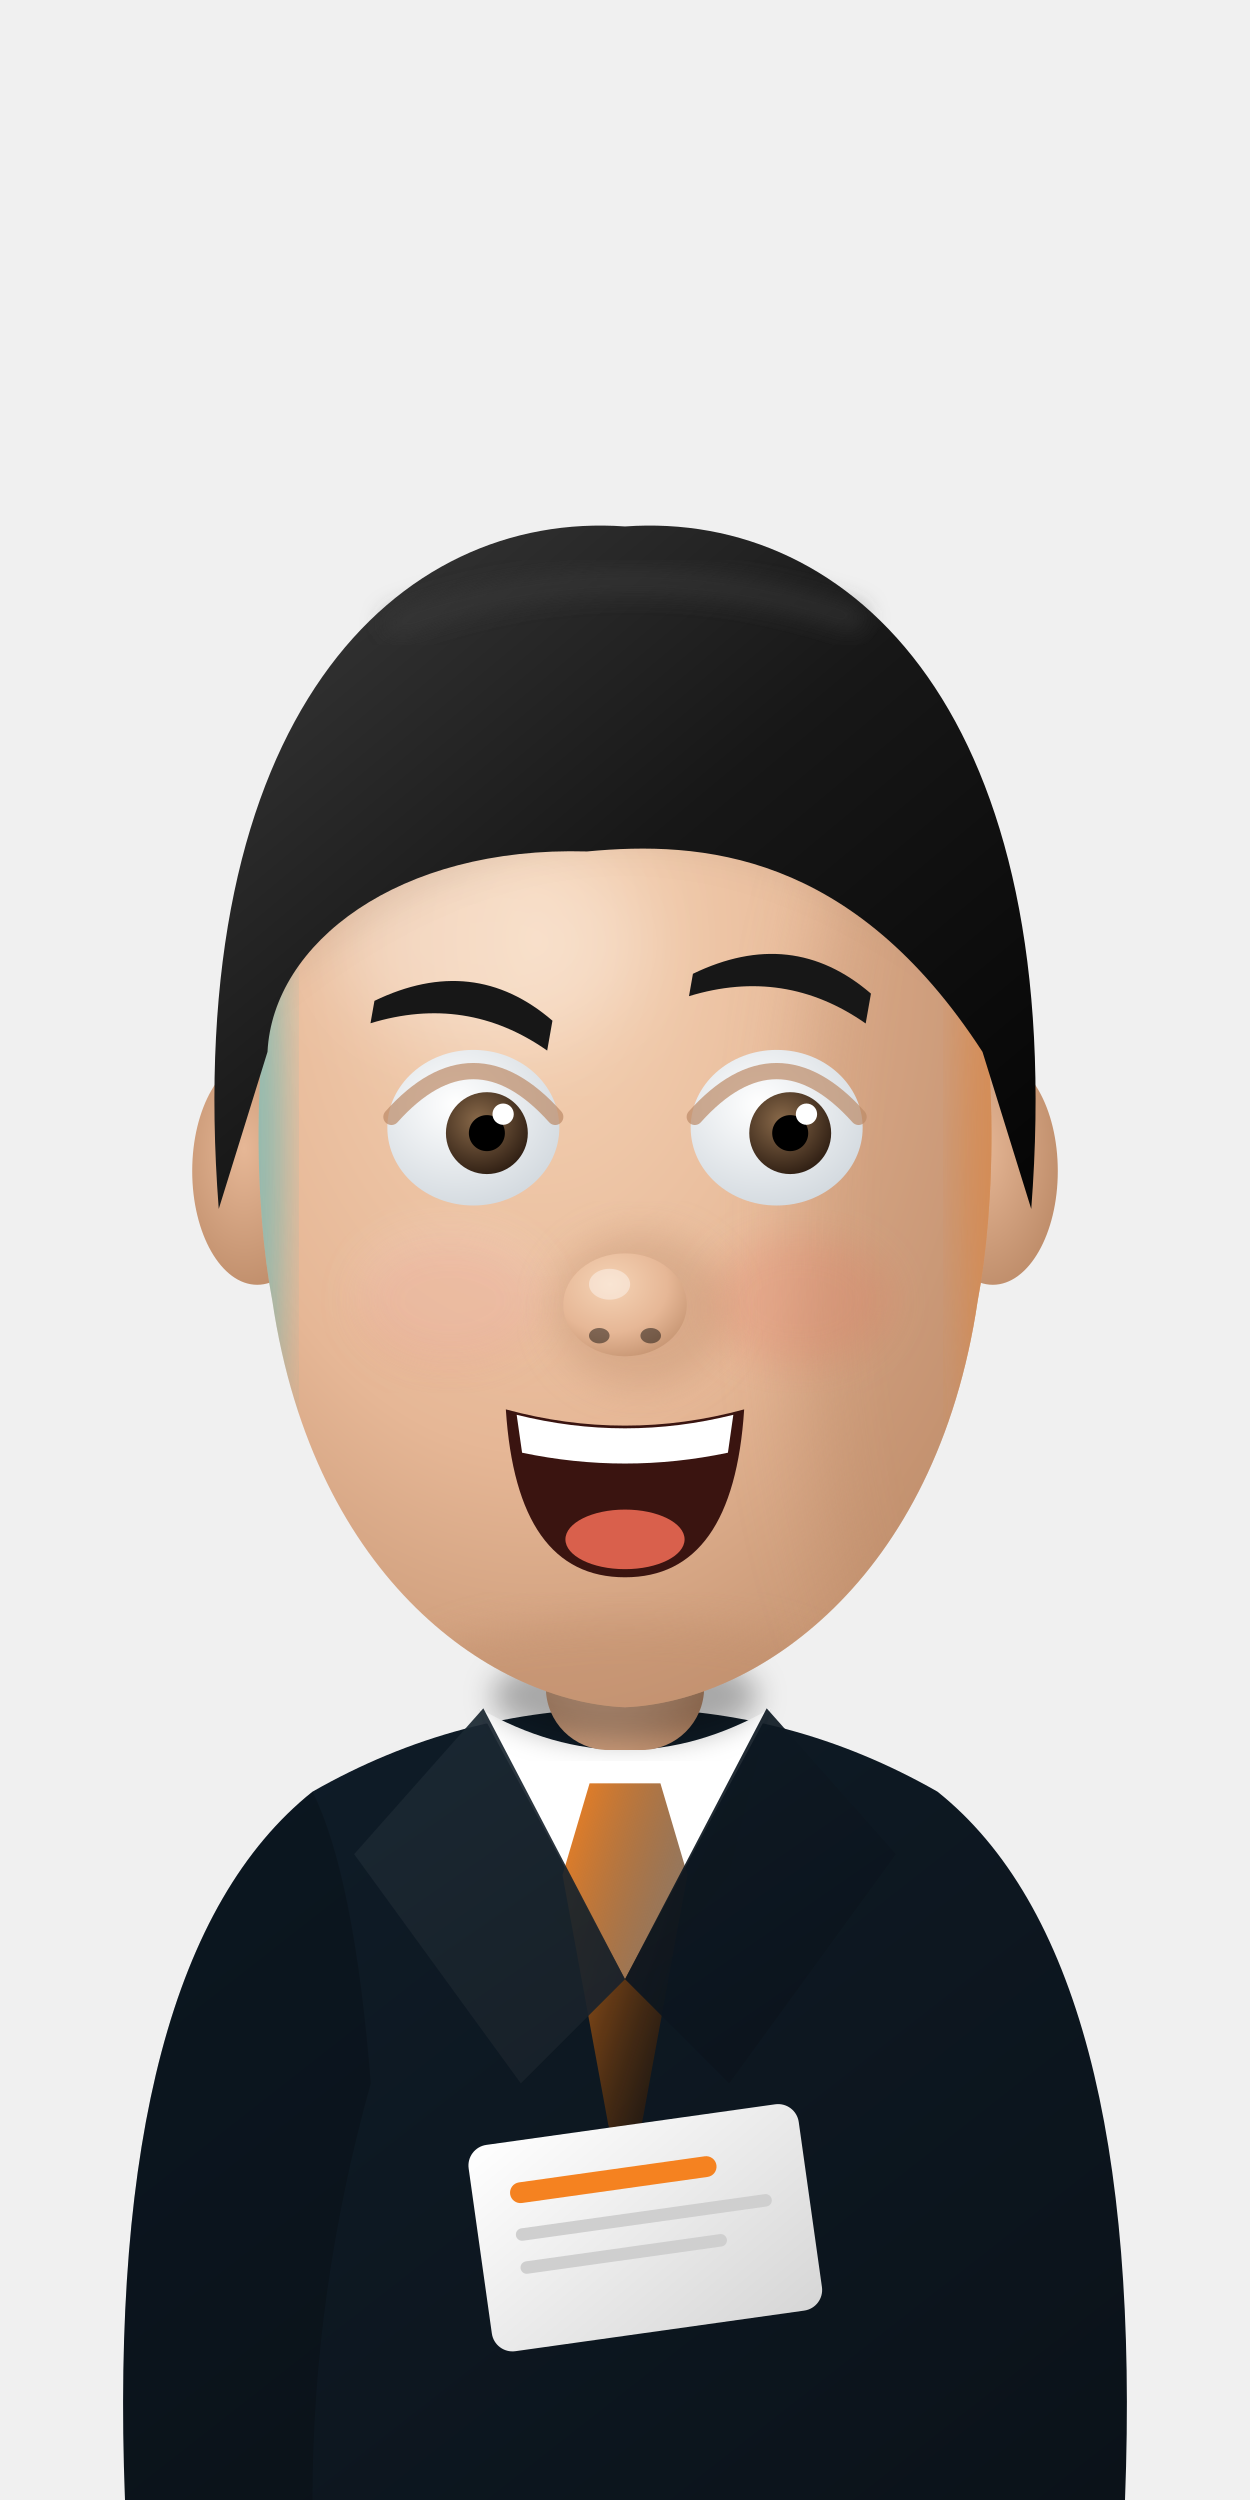
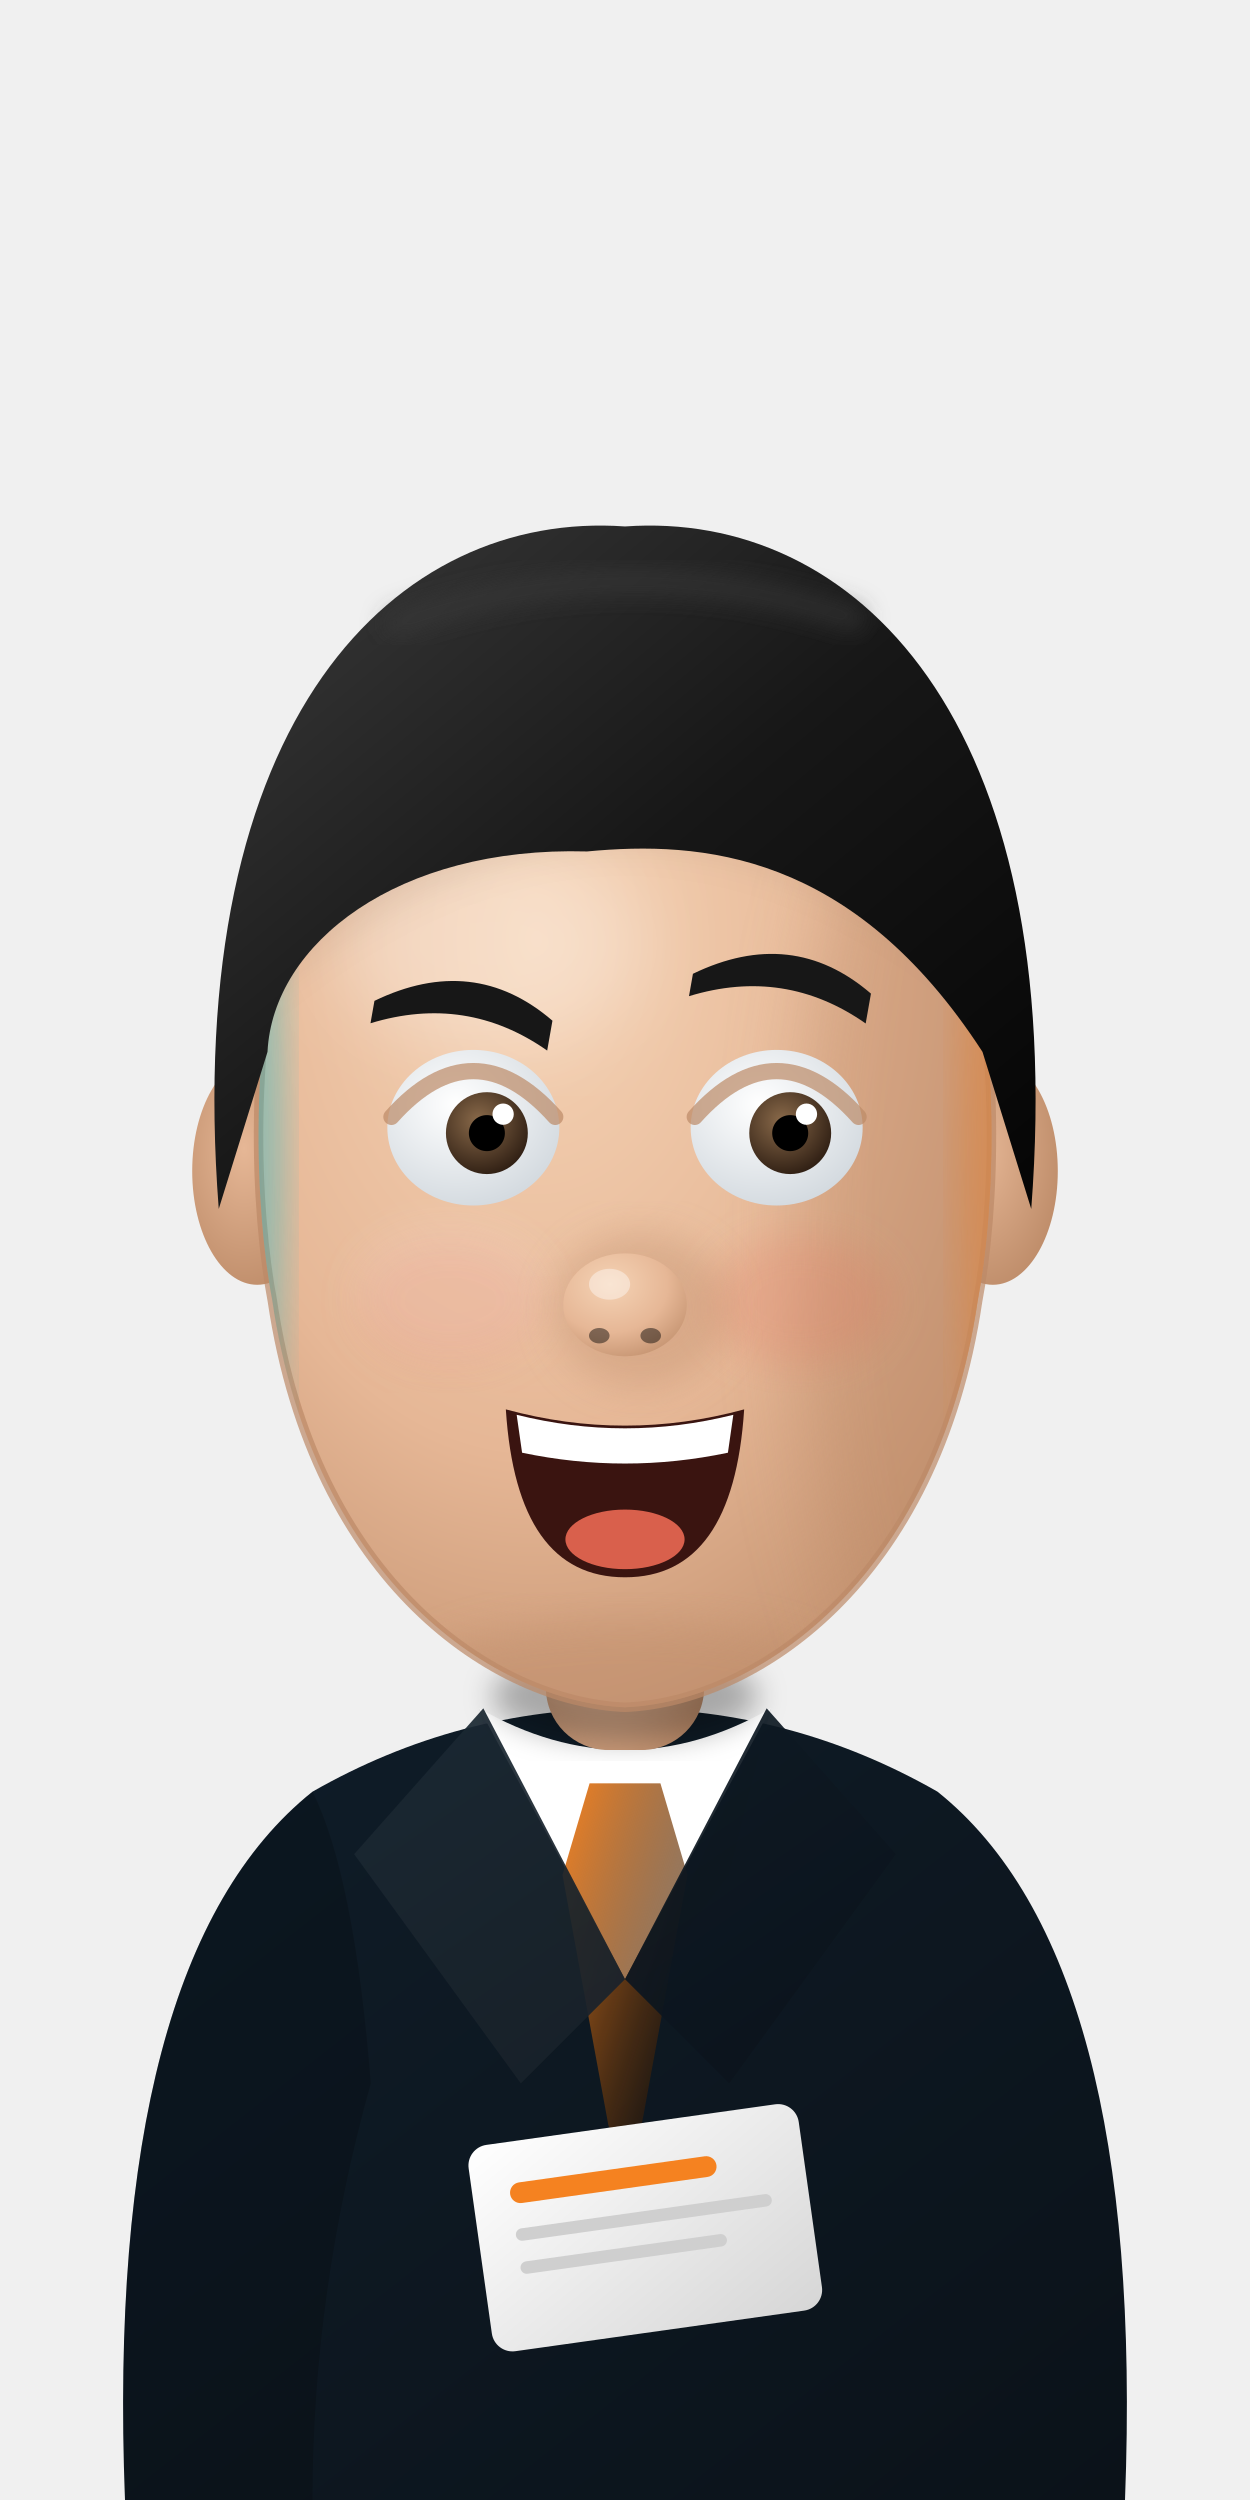
<svg xmlns="http://www.w3.org/2000/svg" width="600" height="1200" viewBox="0 -300 600 1200">
  <defs>
    <radialGradient id="apresentador_skin" cx="38%" cy="30%" r="85%">
      <stop offset="0" stop-color="#F5D3B5" />
      <stop offset=".55" stop-color="#E6B796" />
      <stop offset="1" stop-color="#BC8A67" />
    </radialGradient>
    <radialGradient id="apresentador_ear" cx="40%" cy="40%" r="70%">
      <stop offset="0" stop-color="#E6B796" />
      <stop offset="1" stop-color="#BC8A67" />
    </radialGradient>
    <linearGradient id="apresentador_hair" x1="0" y1="0" x2="1" y2="1">
      <stop offset="0" stop-color="#3B3B3B" />
      <stop offset=".5" stop-color="#171717" />
      <stop offset="1" stop-color="#050505" />
    </linearGradient>
    <linearGradient id="apresentador_suit" x1="0" y1="0" x2="1" y2="1">
      <stop offset="0" stop-color="#0f1d29" />
      <stop offset="1" stop-color="#0b1219" />
    </linearGradient>
    <linearGradient id="apresentador_tie" x1="0" y1="0" x2="1" y2="1">
      <stop offset="0" stop-color="#F58220" />
      <stop offset="1" stop-color="#000" stop-opacity=".45" />
    </linearGradient>
    <radialGradient id="apresentador_eye" cx="40%" cy="35%" r="75%">
      <stop offset="0" stop-color="#fff" />
      <stop offset="1" stop-color="#cfd6dc" />
    </radialGradient>
    <radialGradient id="apresentador_iris" cx="40%" cy="35%" r="70%">
      <stop offset="0" stop-color="#8a6a4a" />
      <stop offset="1" stop-color="#2d1d12" />
    </radialGradient>
    <linearGradient id="apresentador_pap" x1="0" y1="0" x2="1" y2="1">
      <stop offset="0" stop-color="#fff" />
      <stop offset="1" stop-color="#d6d6d6" />
    </linearGradient>
    <linearGradient id="apresentador_pen" x1="0" y1="0" x2="0" y2="1">
      <stop offset="0" stop-color="#555" />
      <stop offset=".5" stop-color="#111" />
      <stop offset="1" stop-color="#000" />
    </linearGradient>
    <linearGradient id="apresentador_pasta" x1="0" y1="0" x2="1" y2="1">
      <stop offset="0" stop-color="#7a4a2a" />
      <stop offset="1" stop-color="#3b1d0d" />
    </linearGradient>
    <linearGradient id="apresentador_mic" x1="0" y1="0" x2="1" y2="0">
      <stop offset="0" stop-color="#999" />
      <stop offset=".5" stop-color="#eee" />
      <stop offset="1" stop-color="#555" />
    </linearGradient>
    <filter id="apresentador_bl" x="-20%" y="-20%" width="140%" height="140%">
      <feGaussianBlur stdDeviation="14" />
    </filter>
    <filter id="apresentador_bl2" x="-20%" y="-20%" width="140%" height="140%">
      <feGaussianBlur stdDeviation="7" />
    </filter>
    <filter id="apresentador_bl3" x="-20%" y="-50%" width="140%" height="200%">
      <feGaussianBlur stdDeviation="4" />
    </filter>
    <clipPath id="apresentador_hc">
      <path d="M300 100 C442.8 100 442.8 290 430.2 356 C414.8 460 347.74 504 300 506 C252.26 504 185.2 460 169.8 356 C157.2 290 157.2 100 300 100Z" />
    </clipPath>
  </defs>
  <ellipse cx="300" cy="884" rx="230" ry="16" fill="#000" opacity=".25" />
  <path d="M60 900 Q50 640 150 560 Q220 520 300 520 Q380 520 450 560 Q550 640 540 900Z" fill="url(#apresentador_suit)" />
  <path d="M60 900 Q50 640 150 560 Q170 600 178 700 Q150 800 150 900Z" fill="#000" opacity=".18" />
  <path d="M230 520 L300 650 L370 520 Q300 560 230 520Z" fill="#FFFFFF" />
  <path d="M230 520 L292 654 L250 600Z M370 520 L308 654 L350 600Z" fill="#000" opacity=".12" />
  <path d="M283 556 H317 L330 600 L308 720 L300 740 L292 720 L270 600Z" fill="url(#apresentador_tie)" />
  <path d="M232 520 L170 590 L250 700 L300 650Z M368 520 L430 590 L350 700 L300 650Z" fill="url(#apresentador_suit)" opacity=".92" />
  <path d="M232 520 L170 590 L250 700 L300 650Z" fill="#fff" opacity=".05" />
  <rect x="262" y="420" width="76" height="120" rx="30" fill="url(#apresentador_skin)" />
  <ellipse cx="300" cy="514" rx="64" ry="22" fill="#000" opacity=".3" filter="url(#apresentador_bl2)" />
  <g transform="translate(300 500) scale(1.3) translate(-300 -491)">
    <ellipse cx="164.2" cy="308" rx="24" ry="42" fill="url(#apresentador_ear)" />
    <ellipse cx="435.8" cy="308" rx="24" ry="42" fill="url(#apresentador_ear)" />
-     <path d="M300 100 C442.8 100 442.8 290 430.2 356 C414.8 460 347.74 504 300 506 C252.26 504 185.2 460 169.8 356 C157.2 290 157.2 100 300 100Z" fill="url(#apresentador_skin)" />
+     <path d="M300 100 C442.8 100 442.8 290 430.2 356 C414.8 460 347.74 504 300 506 C252.26 504 185.2 460 169.8 356 C157.2 290 157.2 100 300 100Z" fill="url(#apresentador_skin)" stroke="#BC8A67" stroke-width="3.5" stroke-opacity=".7" />
    <g clip-path="url(#apresentador_hc)">
      <ellipse cx="440" cy="300" rx="16" ry="160" fill="#F58220" opacity=".6" filter="url(#apresentador_bl2)" />
      <ellipse cx="160" cy="300" rx="14" ry="140" fill="#22BBCB" opacity=".45" filter="url(#apresentador_bl2)" />
      <ellipse cx="433" cy="330" rx="70" ry="200" fill="#BC8A67" opacity=".45" filter="url(#apresentador_bl)" />
      <ellipse cx="251" cy="224" rx="58.8" ry="40" fill="#fff" opacity=".28" filter="url(#apresentador_bl)" />
      <ellipse cx="235.6" cy="352" rx="34" ry="24" fill="#fff" opacity=".18" filter="url(#apresentador_bl2)" />
      <ellipse cx="364.4" cy="356" rx="34" ry="24" fill="#E0735F" opacity=".22" filter="url(#apresentador_bl2)" />
      <ellipse cx="235.6" cy="356" rx="34" ry="24" fill="#E0735F" opacity=".18" filter="url(#apresentador_bl2)" />
      <ellipse cx="300" cy="500" rx="84" ry="26" fill="#BC8A67" opacity=".4" filter="url(#apresentador_bl2)" />
      <path d="M150 240 Q300 110 450 240" fill="none" stroke="#000" stroke-width="22" opacity=".08" filter="url(#apresentador_bl2)" />
    </g>
    <g id="olhos">
      <ellipse cx="244" cy="292" rx="31.752" ry="28.728" fill="url(#apresentador_eye)" />
      <ellipse cx="356" cy="292" rx="31.752" ry="28.728" fill="url(#apresentador_eye)" />
      <circle cx="249" cy="294" r="15.12" fill="url(#apresentador_iris)" />
      <circle cx="361" cy="294" r="15.12" fill="url(#apresentador_iris)" />
      <circle cx="249" cy="294" r="6.653" fill="#000" />
      <circle cx="361" cy="294" r="6.653" fill="#000" />
      <circle cx="255" cy="287" r="3.931" fill="#fff" />
      <circle cx="367" cy="287" r="3.931" fill="#fff" />
      <path d="M213.76 288 Q244 254.2 274.24 288" fill="none" stroke="#BC8A67" stroke-width="6" stroke-linecap="round" opacity=".7" />
      <path d="M325.76 288 Q356 254.2 386.24 288" fill="none" stroke="#BC8A67" stroke-width="6" stroke-linecap="round" opacity=".7" />
    </g>
    <g id="sobrancelhas">
      <g transform="translate(241.2 244) rotate(10)">
        <path d="M-33 7 Q0 -16.8 33 2.8 L33 14 Q0 -1.4 -33 15.4Z" fill="#171717" />
      </g>
      <g transform="translate(358.8 234) rotate(10)">
        <path d="M-33 7 Q0 -16.8 33 2.8 L33 14 Q0 -1.4 -33 15.4Z" fill="#171717" />
      </g>
    </g>
    <g id="nariz" transform="translate(300 346) scale(0.95 0.95)">
      <ellipse cx="6" cy="14" rx="34" ry="30" fill="#BC8A67" opacity=".35" filter="url(#apresentador_bl2)" />
      <ellipse cx="0" cy="12" rx="24" ry="20" fill="url(#apresentador_skin)" />
      <ellipse cx="-6" cy="4" rx="8" ry="6" fill="#fff" opacity=".4" />
      <ellipse cx="-10" cy="24" rx="4" ry="3" fill="#000" opacity=".45" />
      <ellipse cx="10" cy="24" rx="4" ry="3" fill="#000" opacity=".45" />
    </g>
    <g id="boca" transform="translate(300 400) scale(1 1) translate(-300 -400)">
      <path d="M256 396 Q300 408 344 396 Q340 458 300 458 Q260 458 256 396Z" fill="#3a1410" />
      <path d="M260 398 Q300 408 340 398 L338 412 Q300 420 262 412Z" fill="#fff" />
      <ellipse cx="300" cy="444" rx="22" ry="11" fill="#D9604C" />
    </g>
    <g id="cabelo">
      <path d="M150 322 C136 140 216 64 300 70 C384 64 464 140 450 322 L432 264 C384 190 328 186 286 190 C216 188 170 224 168 264Z" fill="url(#apresentador_hair)" />
      <path d="M216 106 Q300 76 384 104" fill="none" stroke="#3B3B3B" stroke-width="10" stroke-linecap="round" opacity=".5" filter="url(#apresentador_bl3)" />
    </g>
  </g>
  <g transform="translate(300 700)">
    <g transform="rotate(-8)">
      <rect x="-80" y="20" width="160" height="100" rx="10" fill="url(#apresentador_pap)" />
      <rect x="-62" y="40" width="100" height="10" rx="5" fill="#F58220" />
      <rect x="-62" y="62" width="124" height="6" rx="3" fill="#cfcfcf" />
      <rect x="-62" y="78" width="100" height="6" rx="3" fill="#cfcfcf" />
    </g>
  </g>
</svg>
